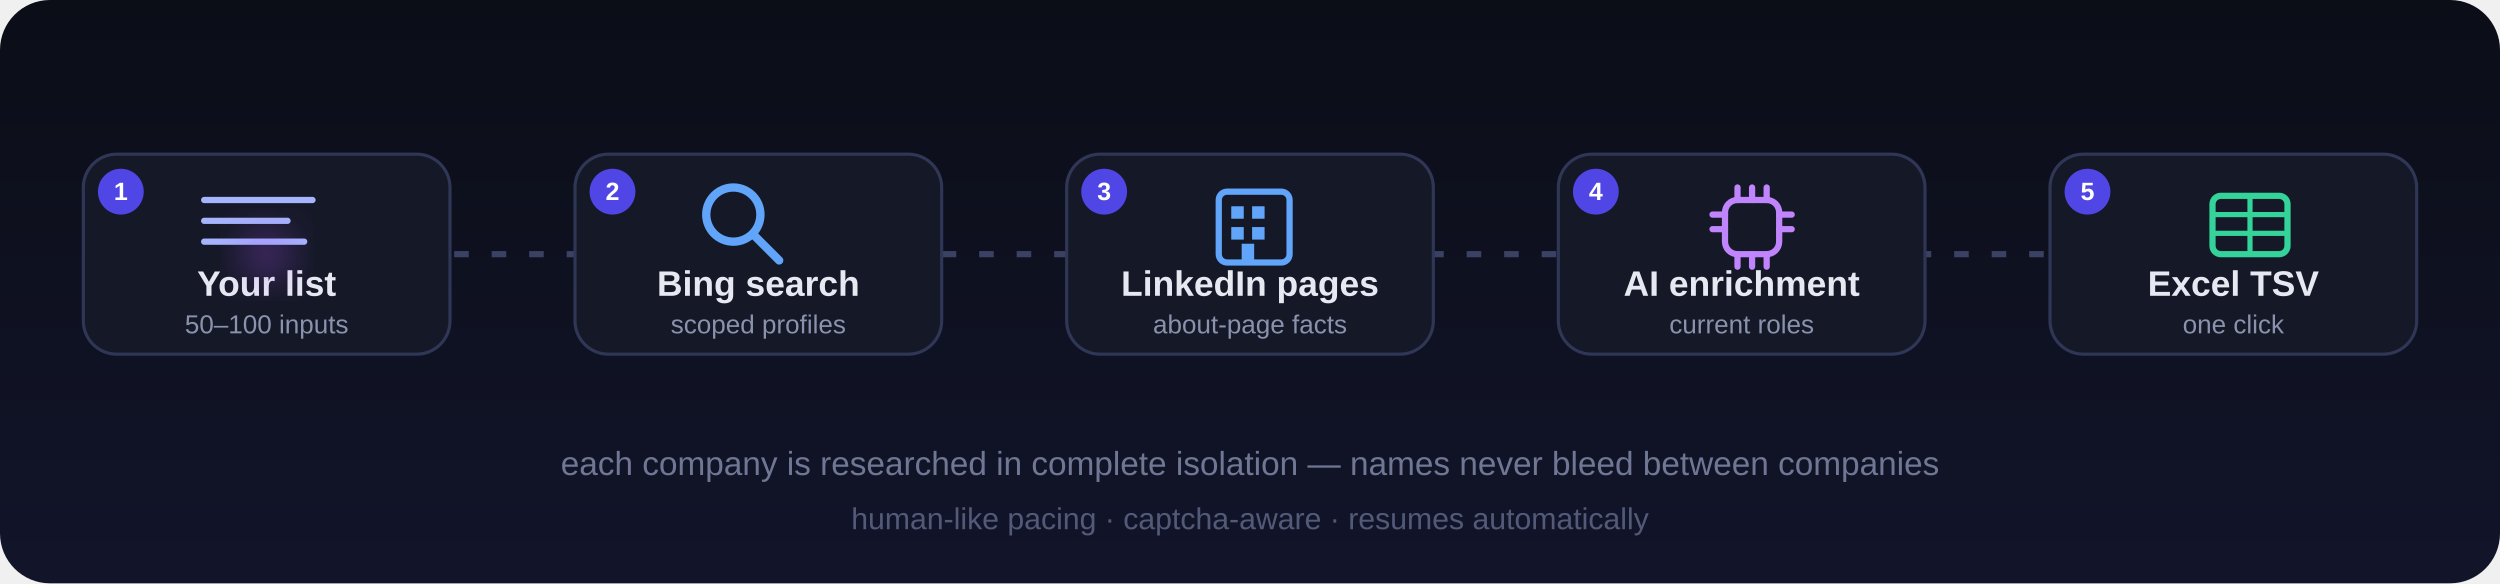
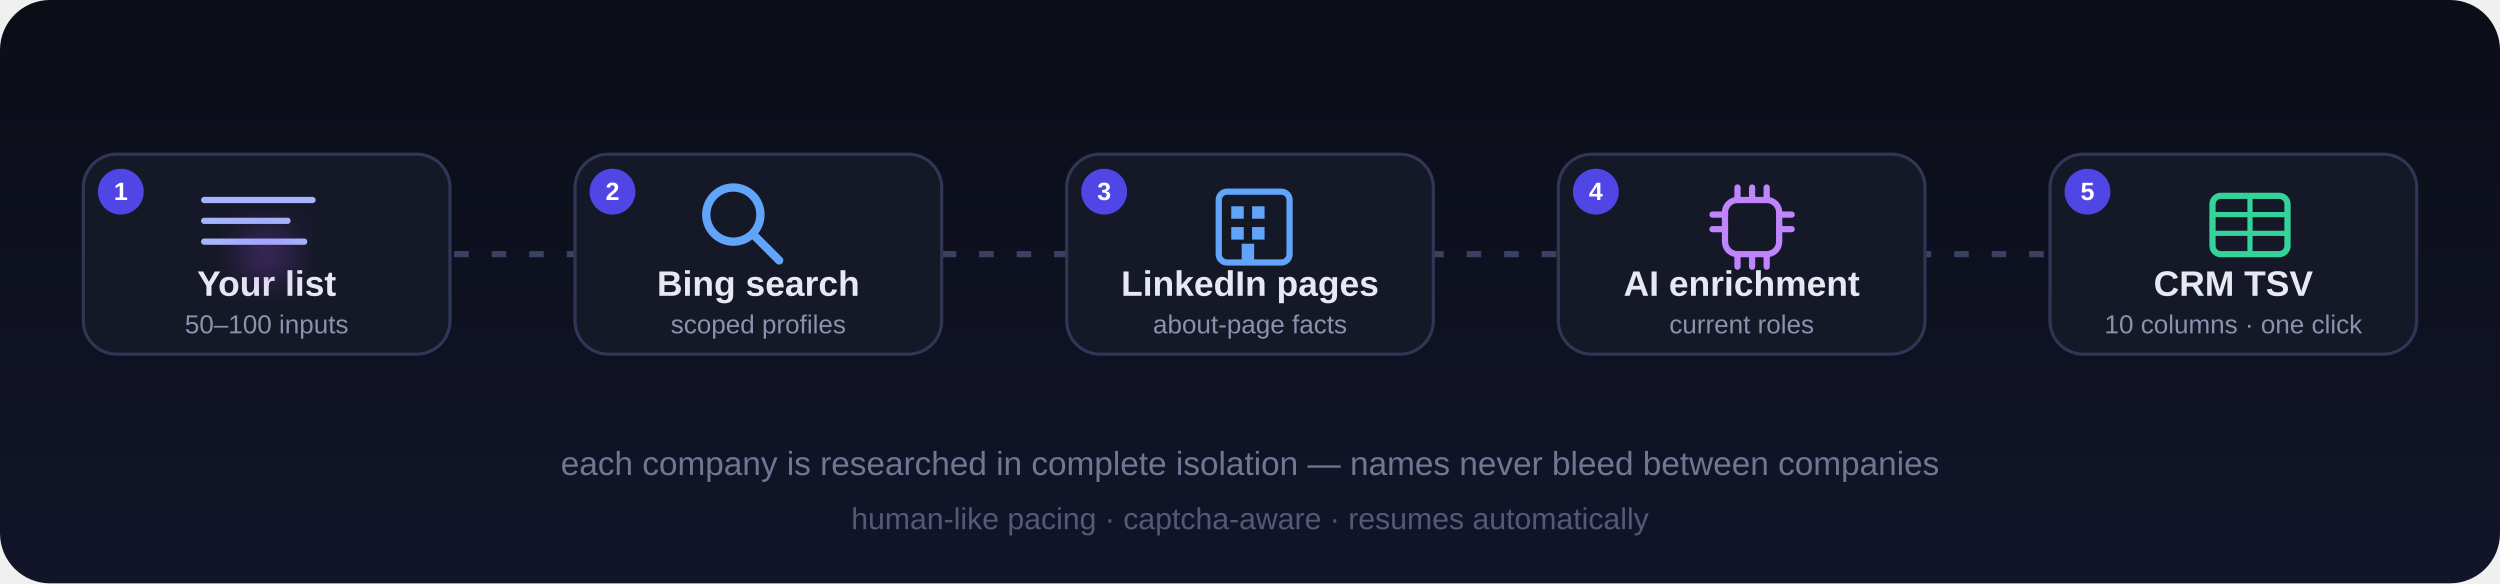
<svg xmlns="http://www.w3.org/2000/svg" viewBox="0 0 1200 280" width="1200" height="280" role="img" aria-label="LeadScout pipeline">
  <defs>
    <linearGradient id="pbg" x1="0" y1="0" x2="0" y2="1">
      <stop offset="0" stop-color="#0B0D17" />
      <stop offset="1" stop-color="#12152A" />
    </linearGradient>
    <filter id="pblur" x="-60%" y="-60%" width="220%" height="220%">
      <feGaussianBlur stdDeviation="10" />
    </filter>
    <clipPath id="pframe">
      <rect width="1200" height="280" rx="24" />
    </clipPath>
  </defs>
  <g clip-path="url(#pframe)">
    <rect width="1200" height="280" fill="url(#pbg)" />
    <path d="M128 122 L1072 122" stroke="#3A4162" stroke-width="3" stroke-dasharray="7 11" fill="none">
      <animate attributeName="stroke-dashoffset" values="0;-36" dur="1.1s" repeatCount="indefinite" />
    </path>
    <circle r="6" fill="#A855F7" opacity="0.95">
      <animateMotion path="M128 122 L1072 122" dur="4.2s" repeatCount="indefinite" />
    </circle>
    <circle r="6" fill="#6366F1" opacity="0.9">
      <animateMotion path="M128 122 L1072 122" dur="4.2s" begin="1.4s" repeatCount="indefinite" />
    </circle>
    <circle r="6" fill="#34D399" opacity="0.9">
      <animateMotion path="M128 122 L1072 122" dur="4.2s" begin="2.8s" repeatCount="indefinite" />
    </circle>
    <g font-family="'Segoe UI','Helvetica Neue',Arial,sans-serif">
      <rect x="40" y="74" width="176" height="96" rx="16" fill="#151827" stroke="#303756" stroke-width="1.5" />
      <rect x="40" y="74" width="176" height="96" rx="16" fill="none" stroke="#8B5CF6" stroke-width="2" opacity="0">
        <animate attributeName="opacity" values="0;0.9;0" dur="3s" begin="0s" repeatCount="indefinite" />
      </rect>
      <circle cx="58" cy="92" r="11" fill="#4F46E5" />
      <text x="58" y="96" text-anchor="middle" font-size="12" font-weight="700" fill="#FFFFFF">1</text>
      <g stroke="#A5B4FC" stroke-width="3" stroke-linecap="round">
        <line x1="98" y1="96" x2="150" y2="96" />
        <line x1="98" y1="106" x2="138" y2="106" />
        <line x1="98" y1="116" x2="146" y2="116" />
      </g>
      <text x="128" y="142" text-anchor="middle" font-size="17" font-weight="700" fill="#E7E9F2">Your list</text>
      <text x="128" y="160" text-anchor="middle" font-size="12.5" fill="#8A92AD">50–100 inputs</text>
      <rect x="276" y="74" width="176" height="96" rx="16" fill="#151827" stroke="#303756" stroke-width="1.5" />
      <rect x="276" y="74" width="176" height="96" rx="16" fill="none" stroke="#8B5CF6" stroke-width="2" opacity="0">
        <animate attributeName="opacity" values="0;0.9;0" dur="3s" begin="0.6s" repeatCount="indefinite" />
      </rect>
      <circle cx="294" cy="92" r="11" fill="#4F46E5" />
      <text x="294" y="96" text-anchor="middle" font-size="12" font-weight="700" fill="#FFFFFF">2</text>
      <circle cx="352" cy="103" r="13" fill="none" stroke="#60A5FA" stroke-width="4" />
      <line x1="362" y1="113" x2="374" y2="125" stroke="#60A5FA" stroke-width="4" stroke-linecap="round" />
      <text x="364" y="142" text-anchor="middle" font-size="17" font-weight="700" fill="#E7E9F2">Bing search</text>
      <text x="364" y="160" text-anchor="middle" font-size="12.5" fill="#8A92AD">scoped profiles</text>
      <rect x="512" y="74" width="176" height="96" rx="16" fill="#151827" stroke="#303756" stroke-width="1.5" />
      <rect x="512" y="74" width="176" height="96" rx="16" fill="none" stroke="#8B5CF6" stroke-width="2" opacity="0">
        <animate attributeName="opacity" values="0;0.9;0" dur="3s" begin="1.2s" repeatCount="indefinite" />
      </rect>
      <circle cx="530" cy="92" r="11" fill="#4F46E5" />
      <text x="530" y="96" text-anchor="middle" font-size="12" font-weight="700" fill="#FFFFFF">3</text>
      <rect x="585" y="92" width="34" height="34" rx="4" fill="none" stroke="#60A5FA" stroke-width="3" />
      <g fill="#60A5FA">
        <rect x="591" y="99" width="6" height="6" />
        <rect x="601" y="99" width="6" height="6" />
        <rect x="591" y="109" width="6" height="6" />
        <rect x="601" y="109" width="6" height="6" />
        <rect x="596" y="117" width="6" height="9" />
      </g>
      <text x="600" y="142" text-anchor="middle" font-size="17" font-weight="700" fill="#E7E9F2">LinkedIn pages</text>
      <text x="600" y="160" text-anchor="middle" font-size="12.5" fill="#8A92AD">about-page facts</text>
      <rect x="748" y="74" width="176" height="96" rx="16" fill="#151827" stroke="#303756" stroke-width="1.5" />
      <rect x="748" y="74" width="176" height="96" rx="16" fill="none" stroke="#8B5CF6" stroke-width="2" opacity="0">
        <animate attributeName="opacity" values="0;0.9;0" dur="3s" begin="1.8s" repeatCount="indefinite" />
      </rect>
      <circle cx="766" cy="92" r="11" fill="#4F46E5" />
      <text x="766" y="96" text-anchor="middle" font-size="12" font-weight="700" fill="#FFFFFF">4</text>
      <rect x="828" y="96" width="26" height="26" rx="6" fill="none" stroke="#C084FC" stroke-width="3" />
      <g stroke="#C084FC" stroke-width="3" stroke-linecap="round">
        <line x1="834" y1="90" x2="834" y2="96" />
        <line x1="841" y1="90" x2="841" y2="96" />
        <line x1="848" y1="90" x2="848" y2="96" />
        <line x1="834" y1="122" x2="834" y2="128" />
        <line x1="841" y1="122" x2="841" y2="128" />
        <line x1="848" y1="122" x2="848" y2="128" />
        <line x1="822" y1="103" x2="828" y2="103" />
        <line x1="822" y1="110" x2="828" y2="110" />
        <line x1="854" y1="103" x2="860" y2="103" />
        <line x1="854" y1="110" x2="860" y2="110" />
      </g>
      <text x="836" y="142" text-anchor="middle" font-size="17" font-weight="700" fill="#E7E9F2">AI enrichment</text>
      <text x="836" y="160" text-anchor="middle" font-size="12.5" fill="#8A92AD">current roles</text>
      <rect x="984" y="74" width="176" height="96" rx="16" fill="#151827" stroke="#303756" stroke-width="1.5" />
      <rect x="984" y="74" width="176" height="96" rx="16" fill="none" stroke="#8B5CF6" stroke-width="2" opacity="0">
        <animate attributeName="opacity" values="0;0.9;0" dur="3s" begin="2.4s" repeatCount="indefinite" />
      </rect>
      <circle cx="1002" cy="92" r="11" fill="#4F46E5" />
      <text x="1002" y="96" text-anchor="middle" font-size="12" font-weight="700" fill="#FFFFFF">5</text>
      <rect x="1062" y="94" width="36" height="28" rx="4" fill="none" stroke="#34D399" stroke-width="3" />
      <line x1="1062" y1="103" x2="1098" y2="103" stroke="#34D399" stroke-width="2.5" />
      <line x1="1062" y1="112" x2="1098" y2="112" stroke="#34D399" stroke-width="2.5" />
      <line x1="1080" y1="94" x2="1080" y2="122" stroke="#34D399" stroke-width="2.5" />
-       <text x="1072" y="142" text-anchor="middle" font-size="17" font-weight="700" fill="#E7E9F2">Excel TSV</text>
-       <text x="1072" y="160" text-anchor="middle" font-size="12.5" fill="#8A92AD">one click</text>
+       <text x="1072" y="142" text-anchor="middle" font-size="17" font-weight="700" fill="#E7E9F2">CRM TSV</text>
+       <text x="1072" y="160" text-anchor="middle" font-size="12.5" fill="#8A92AD">10 columns · one click</text>
    </g>
    <circle cx="128" cy="122" r="10" fill="#A855F7" opacity="0.5" filter="url(#pblur)">
      <animateMotion path="M128 122 L1072 122" dur="4.2s" repeatCount="indefinite" />
    </circle>
    <text x="600" y="228" text-anchor="middle" font-family="'Segoe UI','Helvetica Neue',Arial,sans-serif" font-size="16" fill="#6F7794">each company is researched in complete isolation — names never bleed between companies</text>
    <text x="600" y="254" text-anchor="middle" font-family="'Segoe UI','Helvetica Neue',Arial,sans-serif" font-size="14.5" fill="#525A78">human-like pacing · captcha-aware · resumes automatically</text>
  </g>
</svg>
